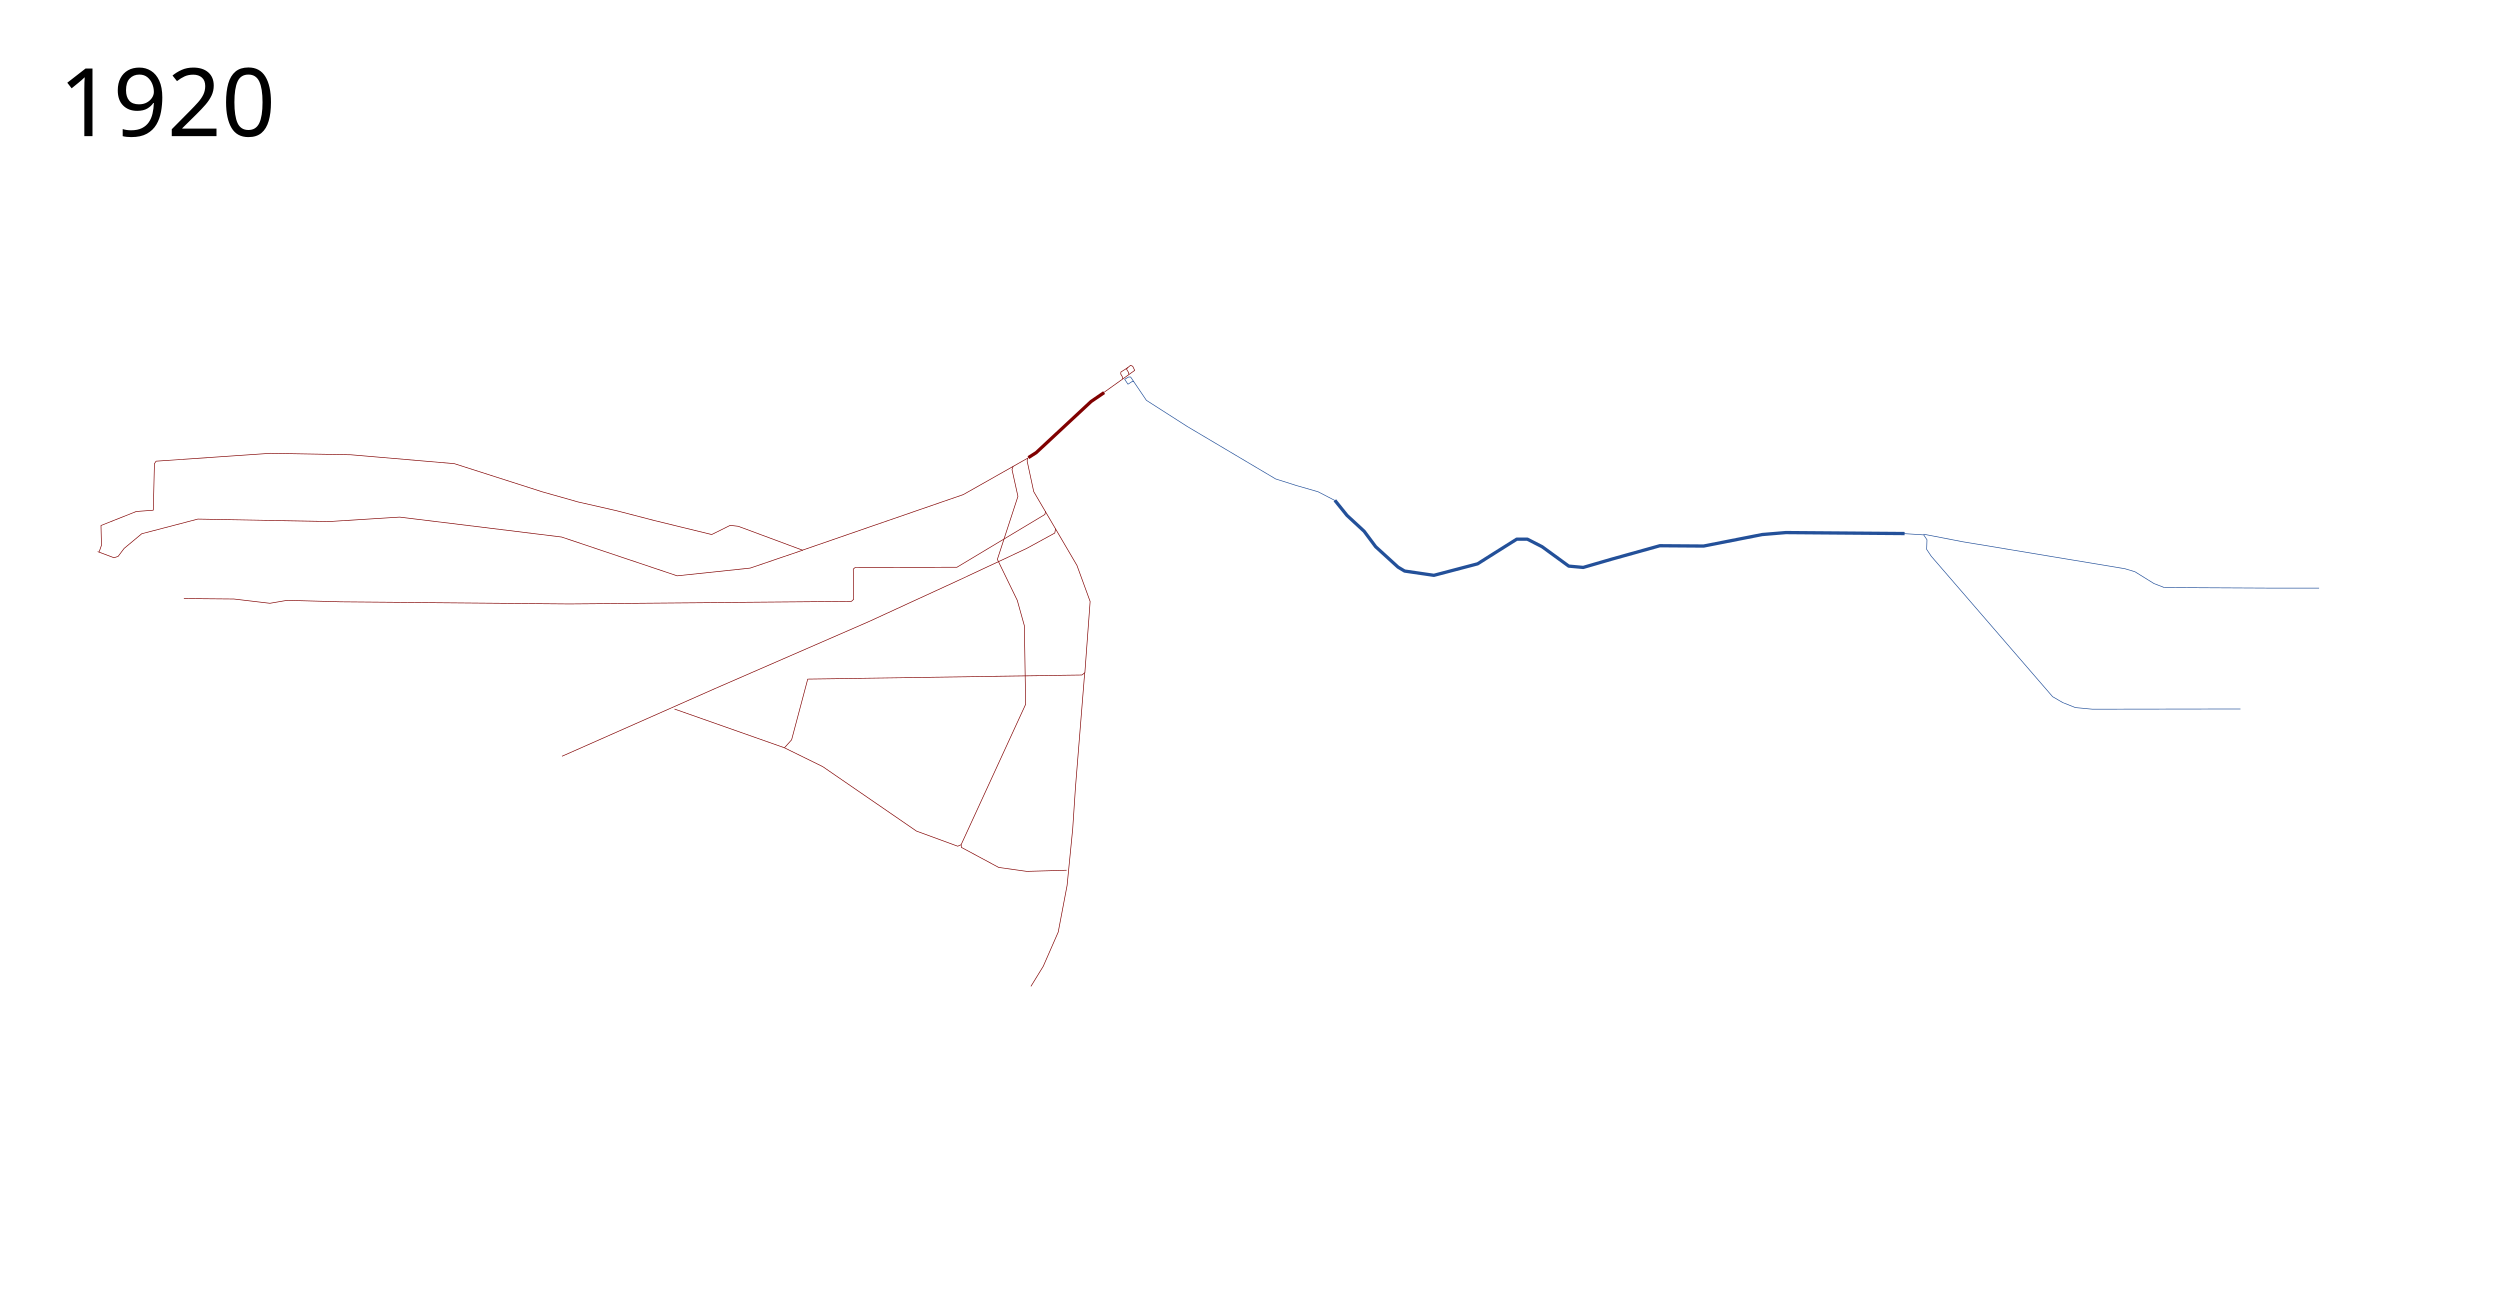
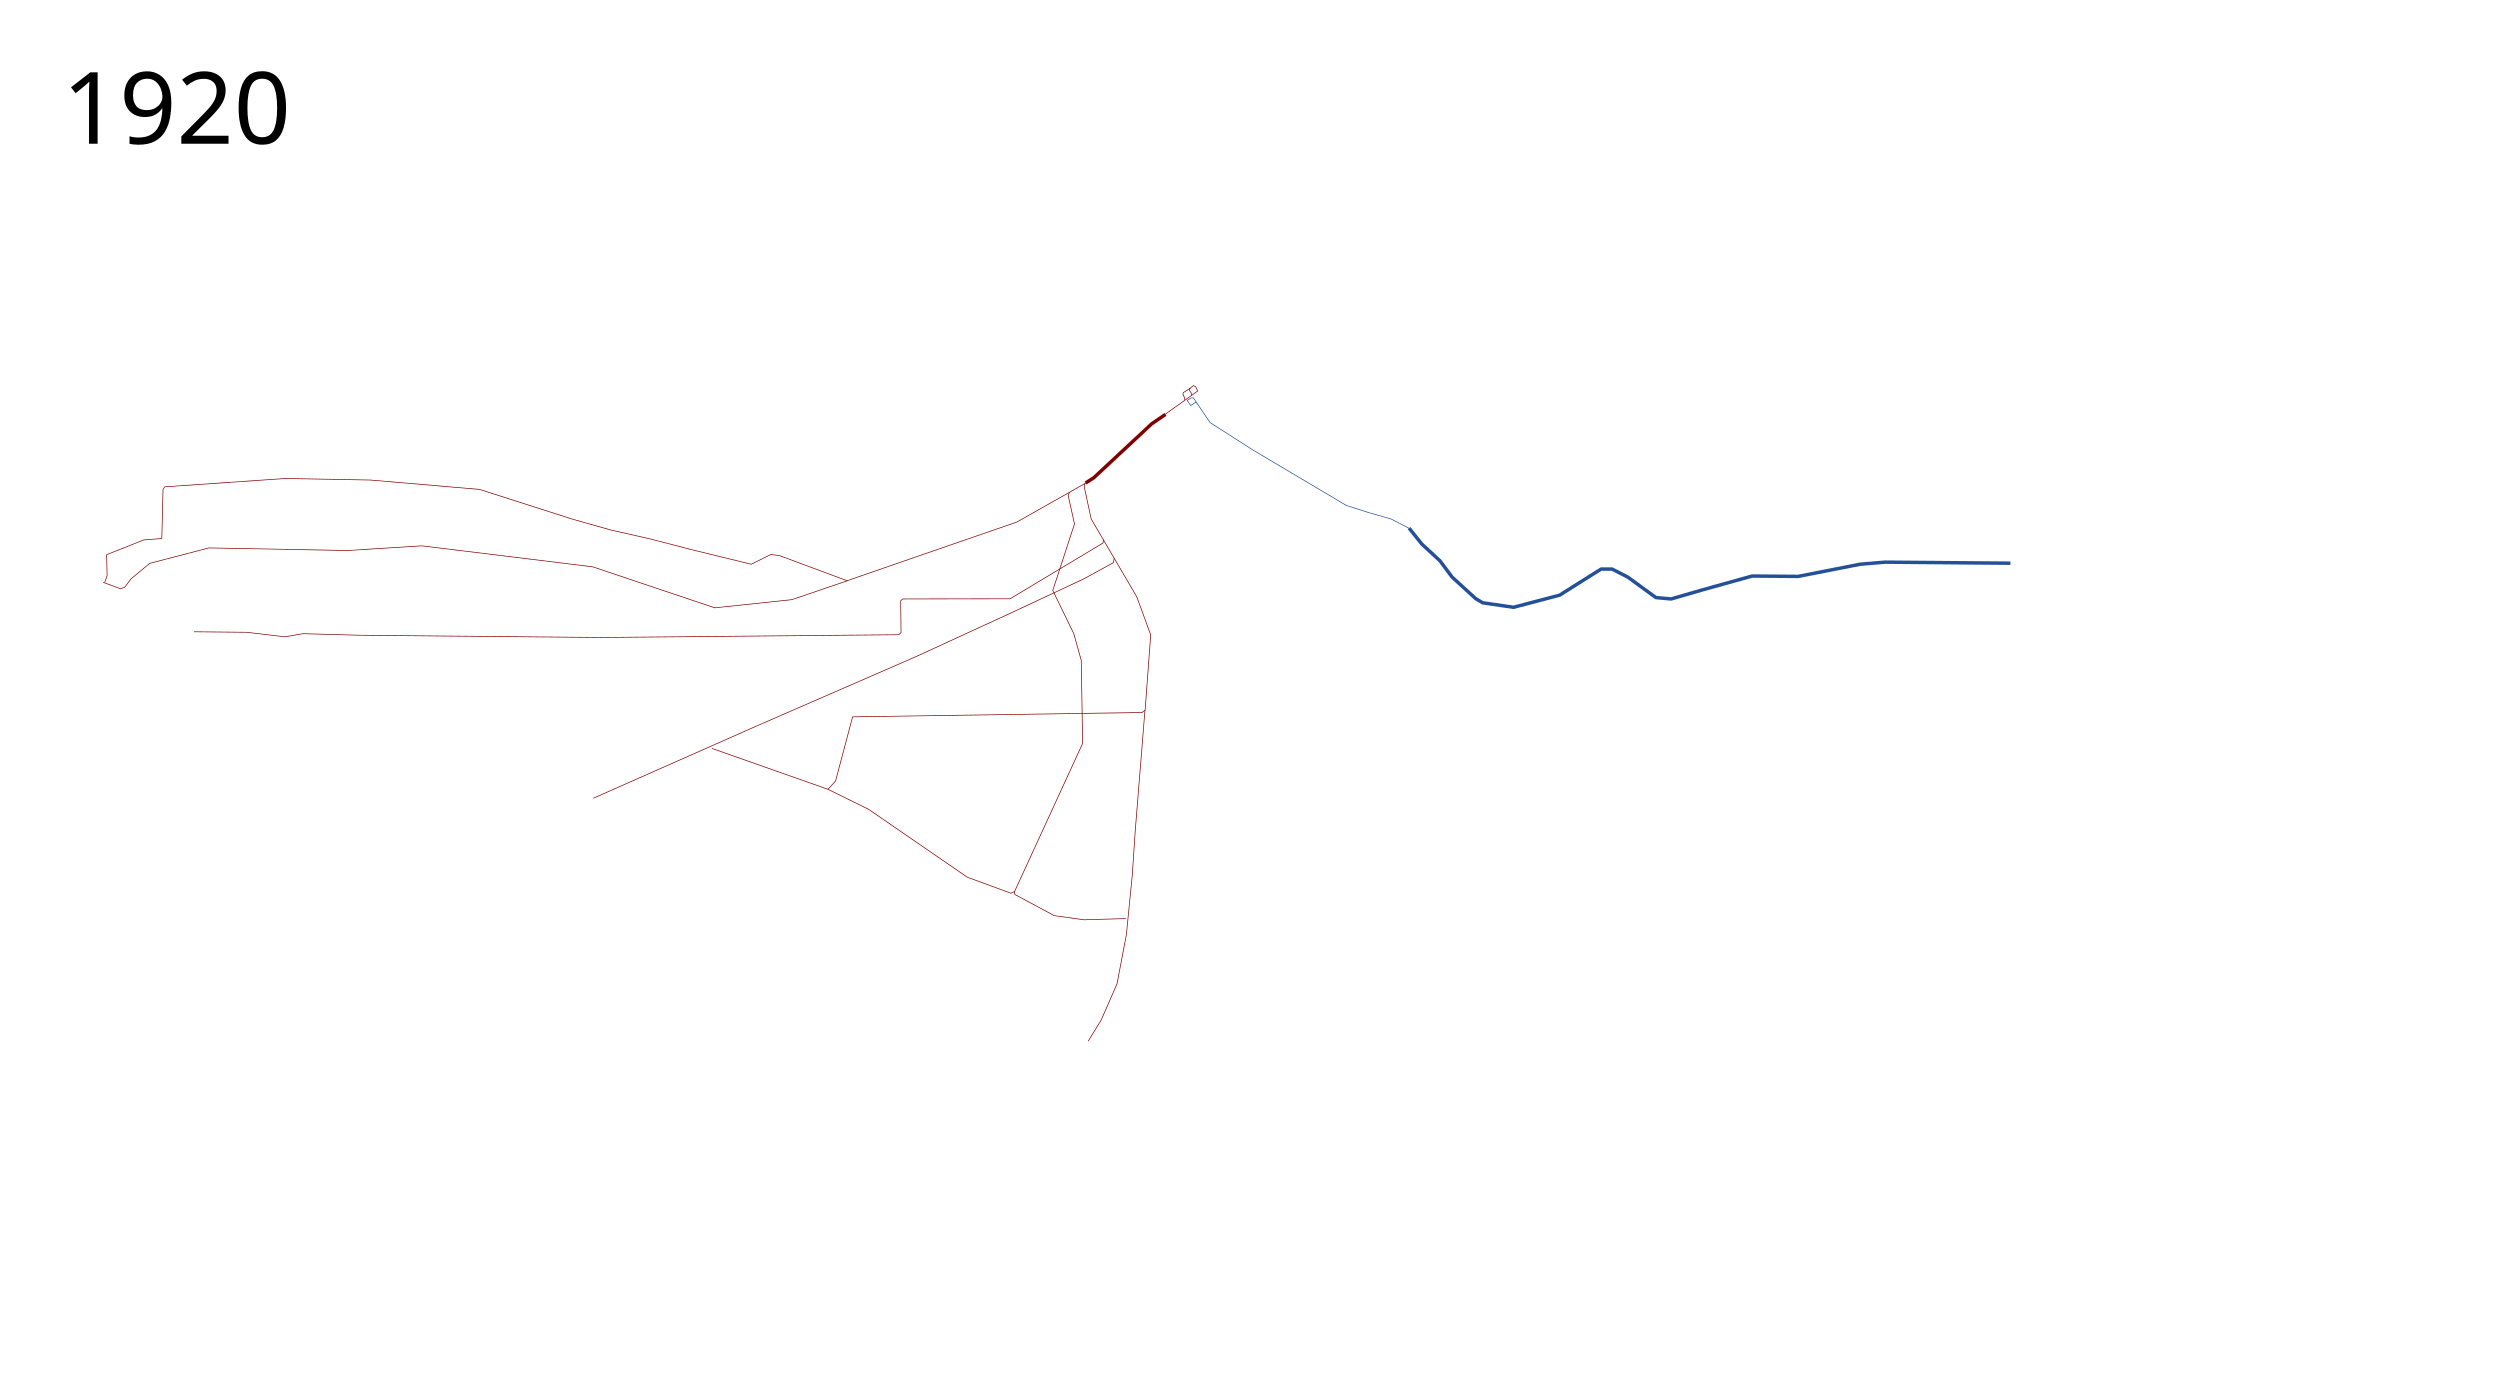
- <svg xmlns="http://www.w3.org/2000/svg" width="3800" height="2000">
+ <svg xmlns="http://www.w3.org/2000/svg" width="3600" height="2000">
  <path d="M2895 811l-180.5-1.5-36 3-89 17.5-66.5-.5-73.5 20.5-43 12.5-22-2L2344 831l-22.5-11.5h-16l-35 22L2246 857l-66.5 17.5-44.5-6.5-10-6-34-31-17.5-23.5-26-24-18.5-23" fill="none" stroke="#235099" stroke-width="5" stroke-linejoin="round" />
  <text x="89.453" y="206.961" style="line-height:125%;-inkscape-font-specification:Sans" font-size="144px" font-weight="400" letter-spacing="0" word-spacing="0" font-family="Sans">
    <tspan x="89.453" y="206.961">1920</tspan>
  </text>
-   <path d="M2892.5 811l23.5 1.5 8 .5 5 7.5-.5 14.5 7 10.5L3120 1059l15.5 9 19 7.5 26 2.5 225.001-.357M2924 812l59.5 11.5 246.5 41 15 4.5 29 18 15.5 6 168.5 1h67M2030.5 761.5l-27-14-33-9.5-31.5-10-134-79.5-62.5-40-24-35.5h-3l-6 3.5 5 7.5 7-4.5 2 1" fill="none" stroke="#235099" stroke-width="1px" stroke-linejoin="round" />
+   <path d="M2030.5 761.5l-27-14-33-9.5-31.5-10-134-79.5-62.5-40-24-35.5h-3l-6 3.5 5 7.5 7-4.5 2 1" fill="none" stroke="#235099" stroke-width="1px" stroke-linejoin="round" />
  <path d="M1715.75 568.75l-.25-2.5-3-4.75.5-1.75 5.5-4.5 3.25 1.5 3 6.25-15 10.75-33.25 23.75" fill="none" stroke="maroon" stroke-width="1px" stroke-linejoin="round" />
  <path d="M1678.25 596.75l-19.75 13.5L1575 688l-11.75 7.5" fill="none" stroke="maroon" stroke-width="5" stroke-linejoin="round" />
  <path d="M1565 694.75l-100.75 57-145.5 50.25-99 34.25-97.5-36.25-12.25-1.5-28.25 14-88-21.5L937 776.25 878.75 763 824 747.5l-133.5-42.75-157.25-13.5L411.5 689l-174.25 12-2.5 3.75L233 775.5l-26 2-53.5 21.25.75 30-3.5 10" fill="none" stroke="maroon" stroke-width="1px" stroke-linejoin="round" />
  <path d="M1220.25 836.25l-80 27.25-111 11.75-175.75-59-246-30.25-107.5 6.75L300.75 789l-85.25 22.25-26.75 22.25-9.25 12.25-6.25 2-24.75-9.25M1540 708.75l-1.75 5 9 40.75-31.25 95.75 30.25 62.25L1557 951l2 119.5-98 213.25.25 4.25 56.75 30.5 42.75 6 60.5-1.75M1460.75 1284l-5 2.25-62.75-23-142.5-98-58.5-28.75-166.75-58.75" fill="none" stroke="maroon" stroke-width="1px" stroke-linejoin="round" />
  <path d="M1562 696.25l-.75 4.5 10 46.5L1637 859.5l20 54.75-8 108.25-4.5 3.5-416.75 6.25-24.5 92.25-11 12.25" fill="none" stroke="maroon" stroke-width="1px" stroke-linejoin="round" />
  <path d="M1648.75 1022.5l-14 173.75-4.25 63.75-8.5 85.75-13.5 71-22.75 52-18.75 30.5M1604.5 803.75l-1.25 6.5-43 23.5-102 47.75-137.5 63.25-234.25 102-232.25 102.75M1589.25 777.25l-1 4.75-90 54-43.75 26.25-154.5.25-3 2.5.5 46-3.25 3-428.75 4-347.5-3.25-81.5-2.25-26.25 4.5-54.75-6.5-76-.75M1706 576v-3.25l-2.5-4.25.25-3 10.5-6.75" fill="none" stroke="maroon" stroke-width="1px" stroke-linejoin="round" />
</svg>
